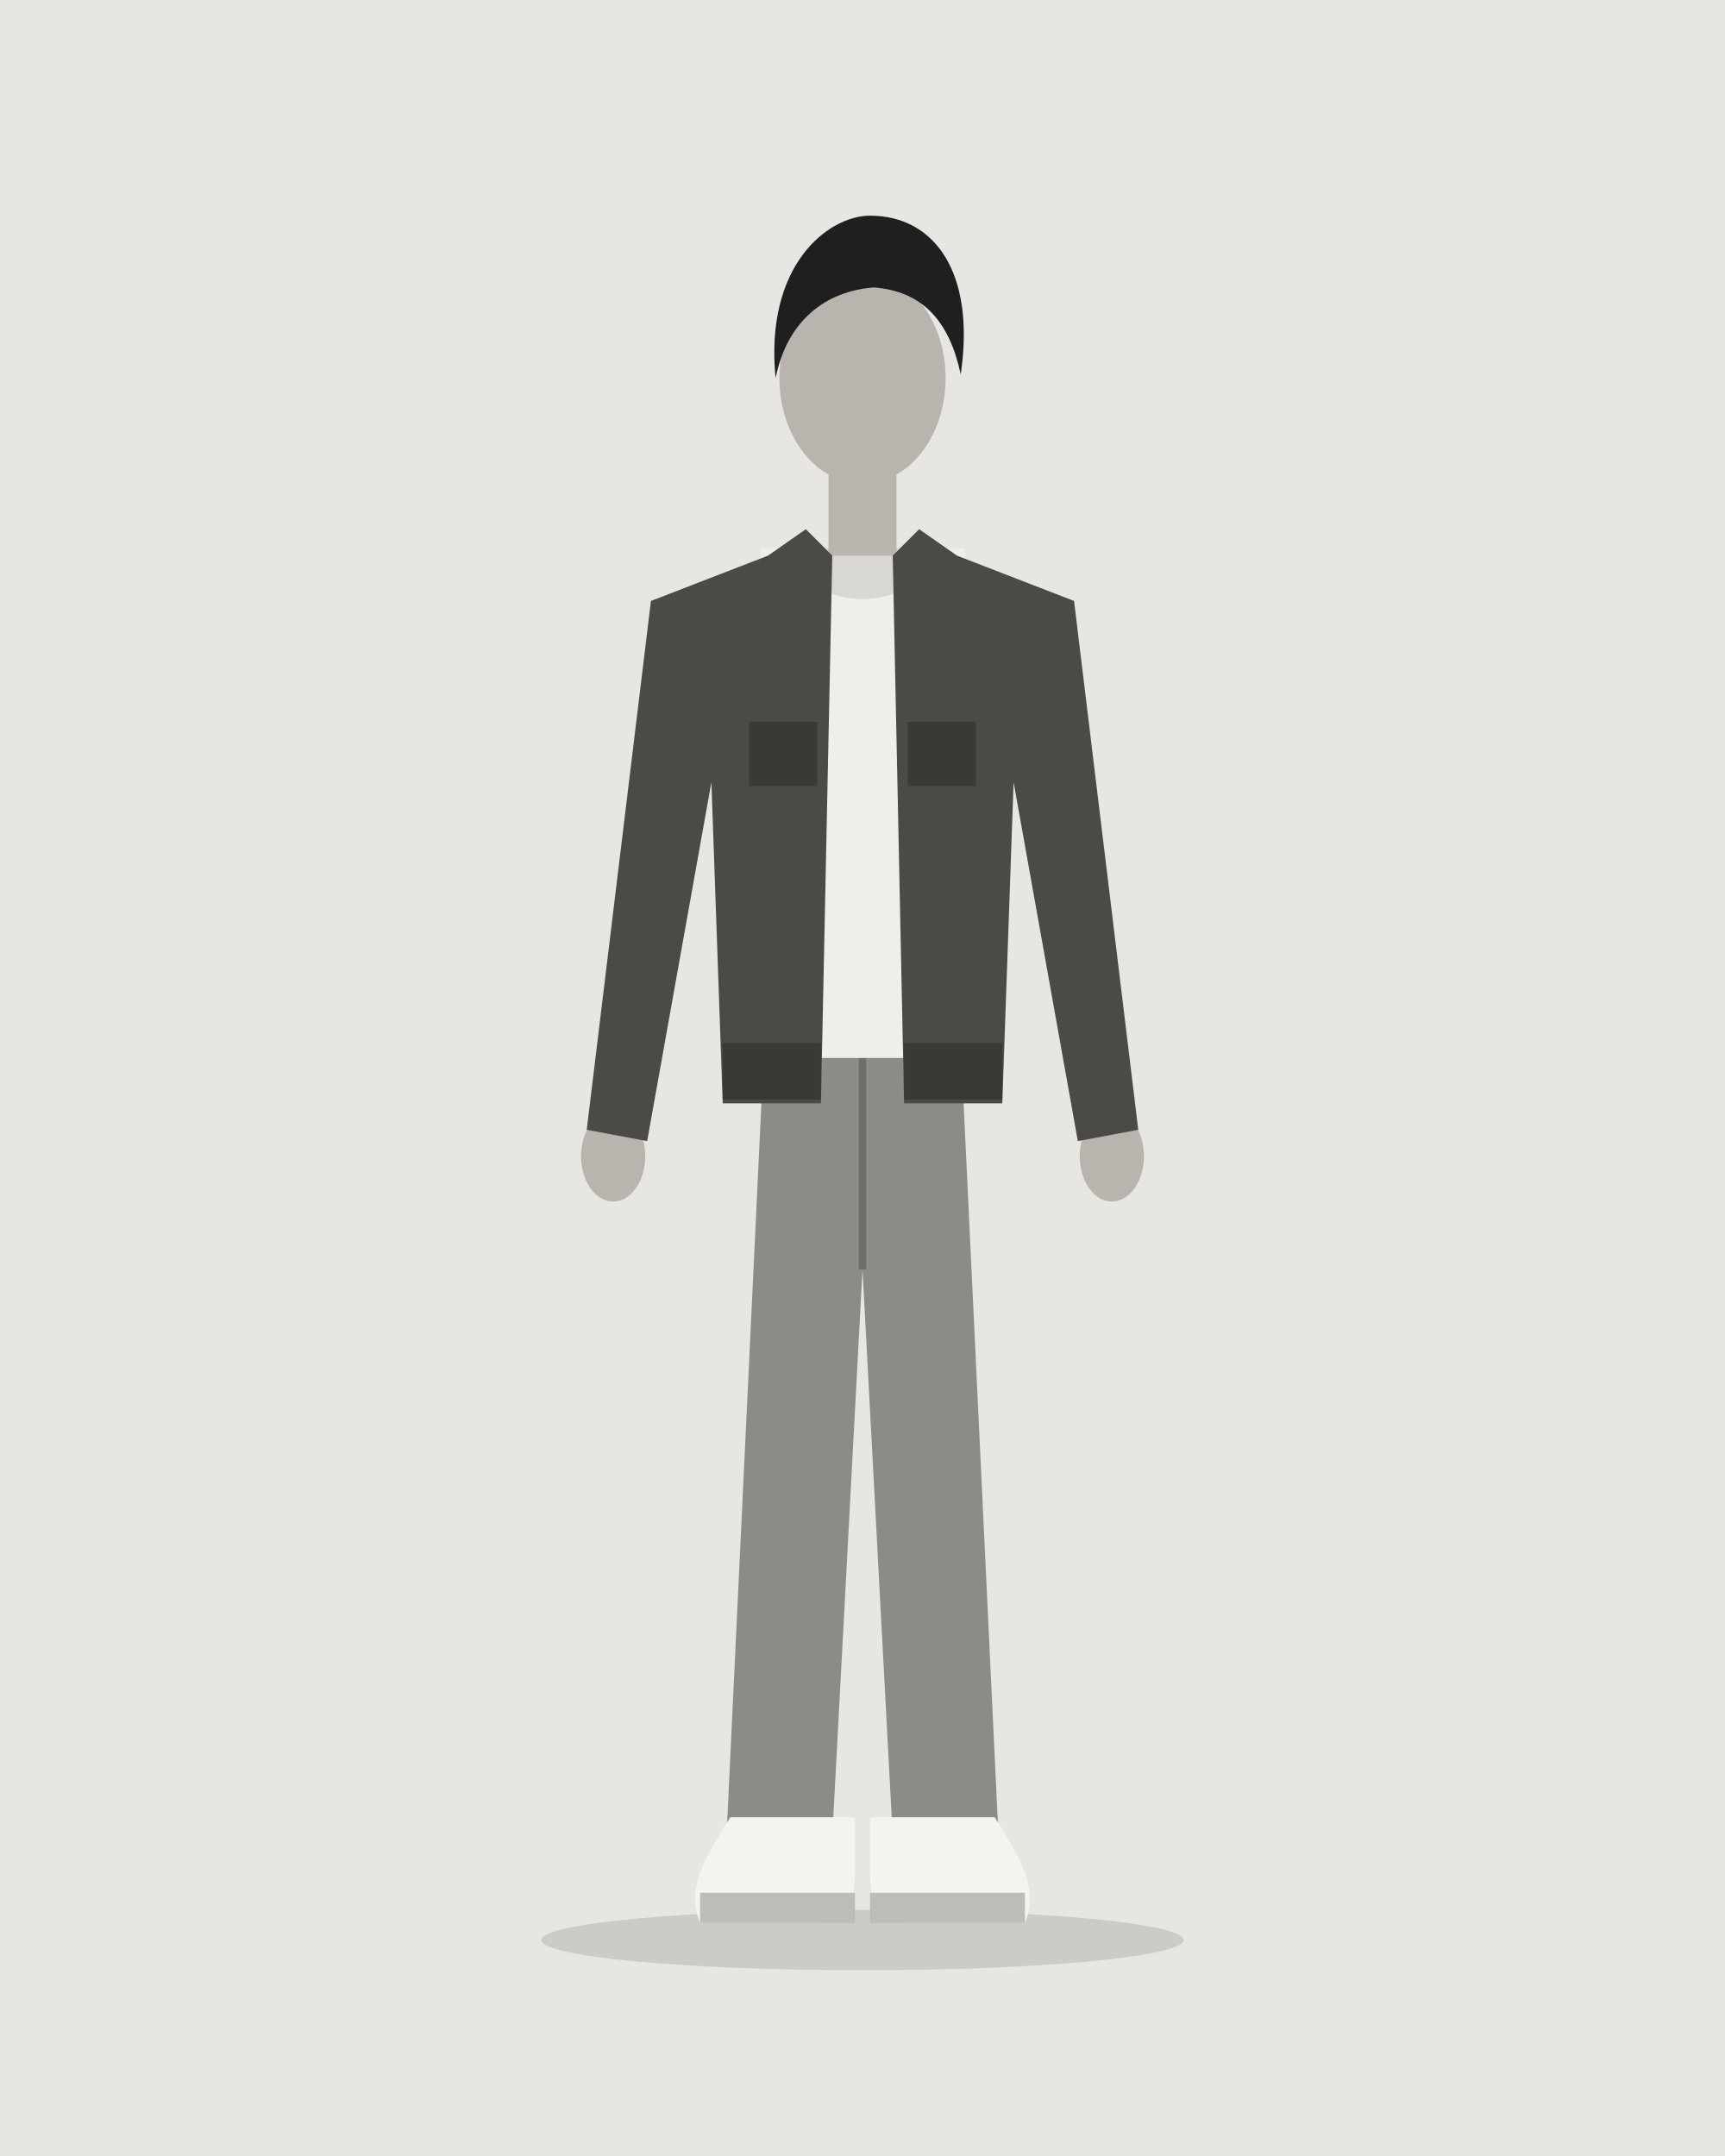
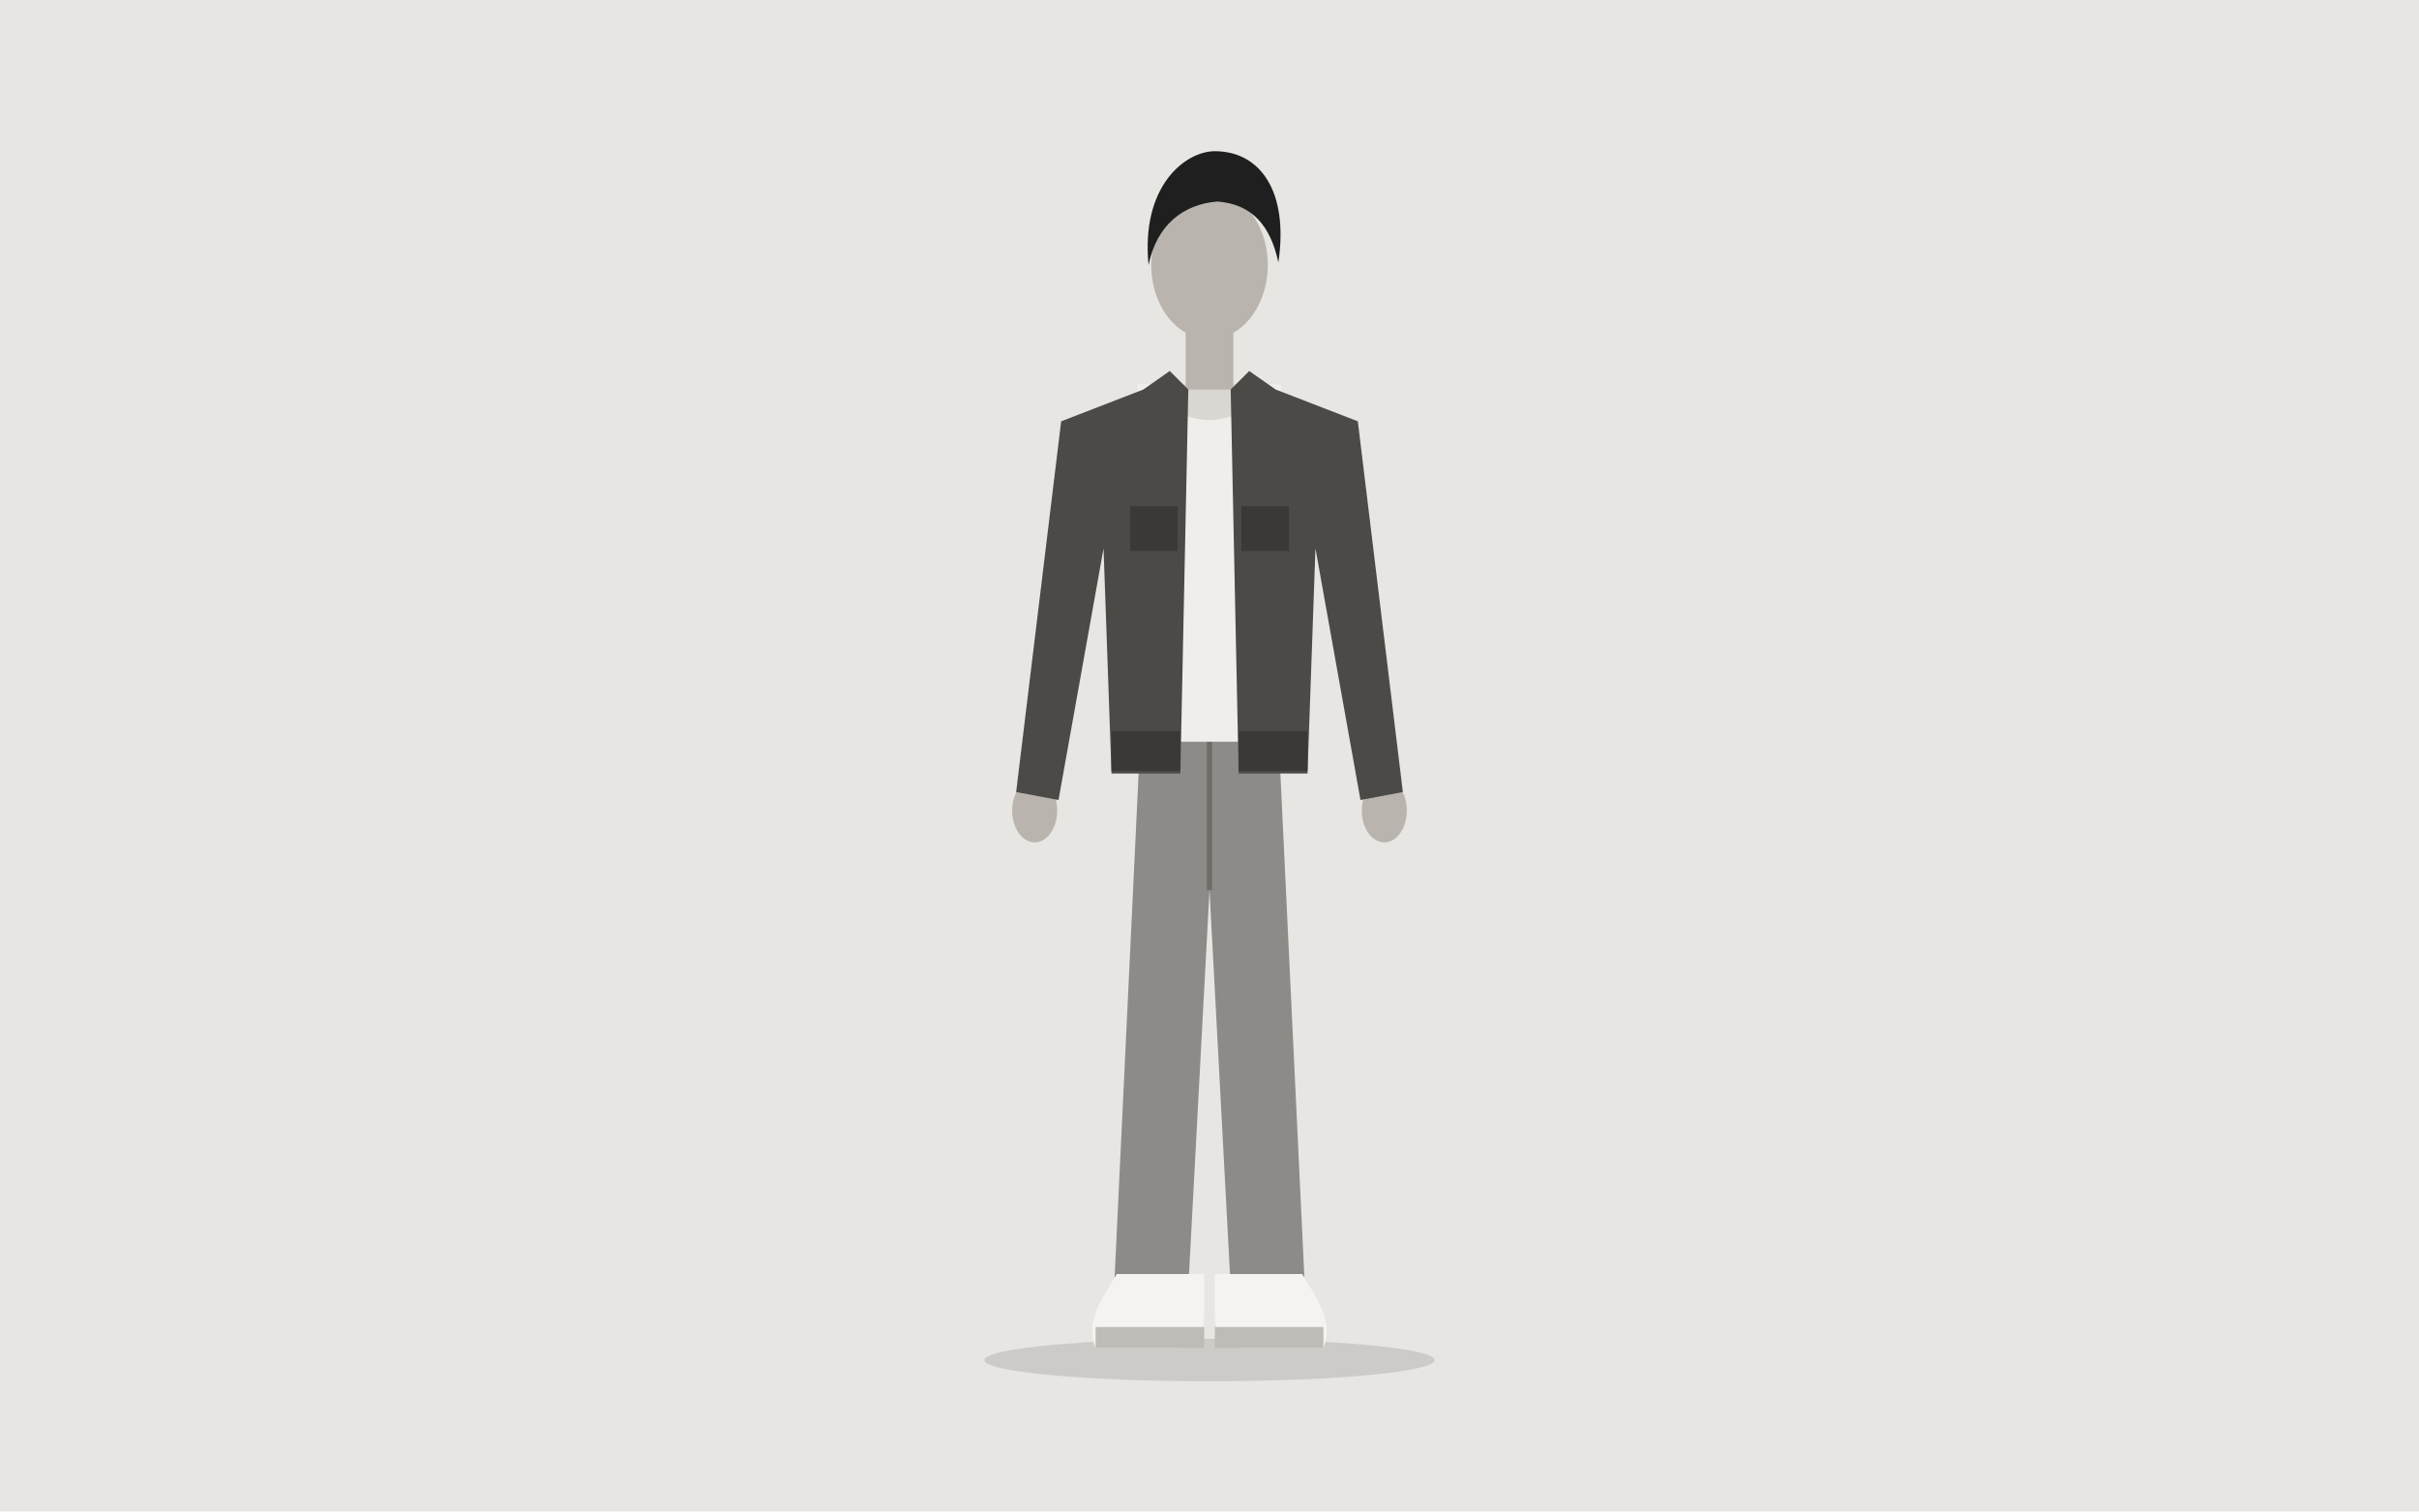
- <svg xmlns="http://www.w3.org/2000/svg" viewBox="0 0 800 1000">
-   <rect width="800" height="1000" fill="#e8e6e2" />
+ <svg xmlns="http://www.w3.org/2000/svg" viewBox="-400 0 1600 1000">
+   <rect x="-400" width="1600" height="1000" fill="#e8e6e2" />
  <g transform="translate(49.6 72) scale(.876)">
    <ellipse cx="400" cy="945" rx="170" ry="16" fill="#000" opacity=".12" />
    <ellipse cx="268" cy="530" rx="17" ry="24" fill="#b9b4ae" />
    <ellipse cx="532" cy="530" rx="17" ry="24" fill="#b9b4ae" />
    <path d="M348 470h104l20 420h-56l-16-300-16 300h-56z" fill="#8d8b87" />
    <path d="M398 470h4v120h-4z" fill="#6f6d69" />
    <path d="M330 880h66v30c0 16-6 26-20 26h-62c-8-20 4-36 16-56zM404 880h66c12 20 24 36 16 56h-62c-14 0-20-10-20-26z" fill="#f4f3f0" />
    <path d="M314 920h82v16h-82zM404 920h82v16h-82z" fill="#bebcb7" />
    <path d="M346 208h108l8 270H338z" fill="#efeeea" />
    <path d="M374 208h52v20q-26 14-52 0z" fill="#d9d7d2" />
    <ellipse cx="400" cy="118" rx="44" ry="56" fill="#b9b4ae" />
    <path d="M354 118c-6-60 28-86 50-86 34 0 56 30 48 84-6-28-20-44-46-46-26 2-46 18-52 48z" fill="#1f1f1f" />
    <rect x="382" y="160" width="36" height="52" fill="#b9b4ae" />
    <path d="M350 212l-62 24-34 280 32 6 34-190 6 170h52l6-290-14-14zM450 212l62 24 34 280-32 6-34-190-6 170h-52l-6-290 14-14z" fill="#4c4a47" />
    <path d="M326 470h52v30h-52zM422 470h52v30h-52z" fill="#3b3936" />
    <path d="M340 300h36v34h-36zM424 300h36v34h-36z" fill="#3b3936" />
  </g>
</svg>
